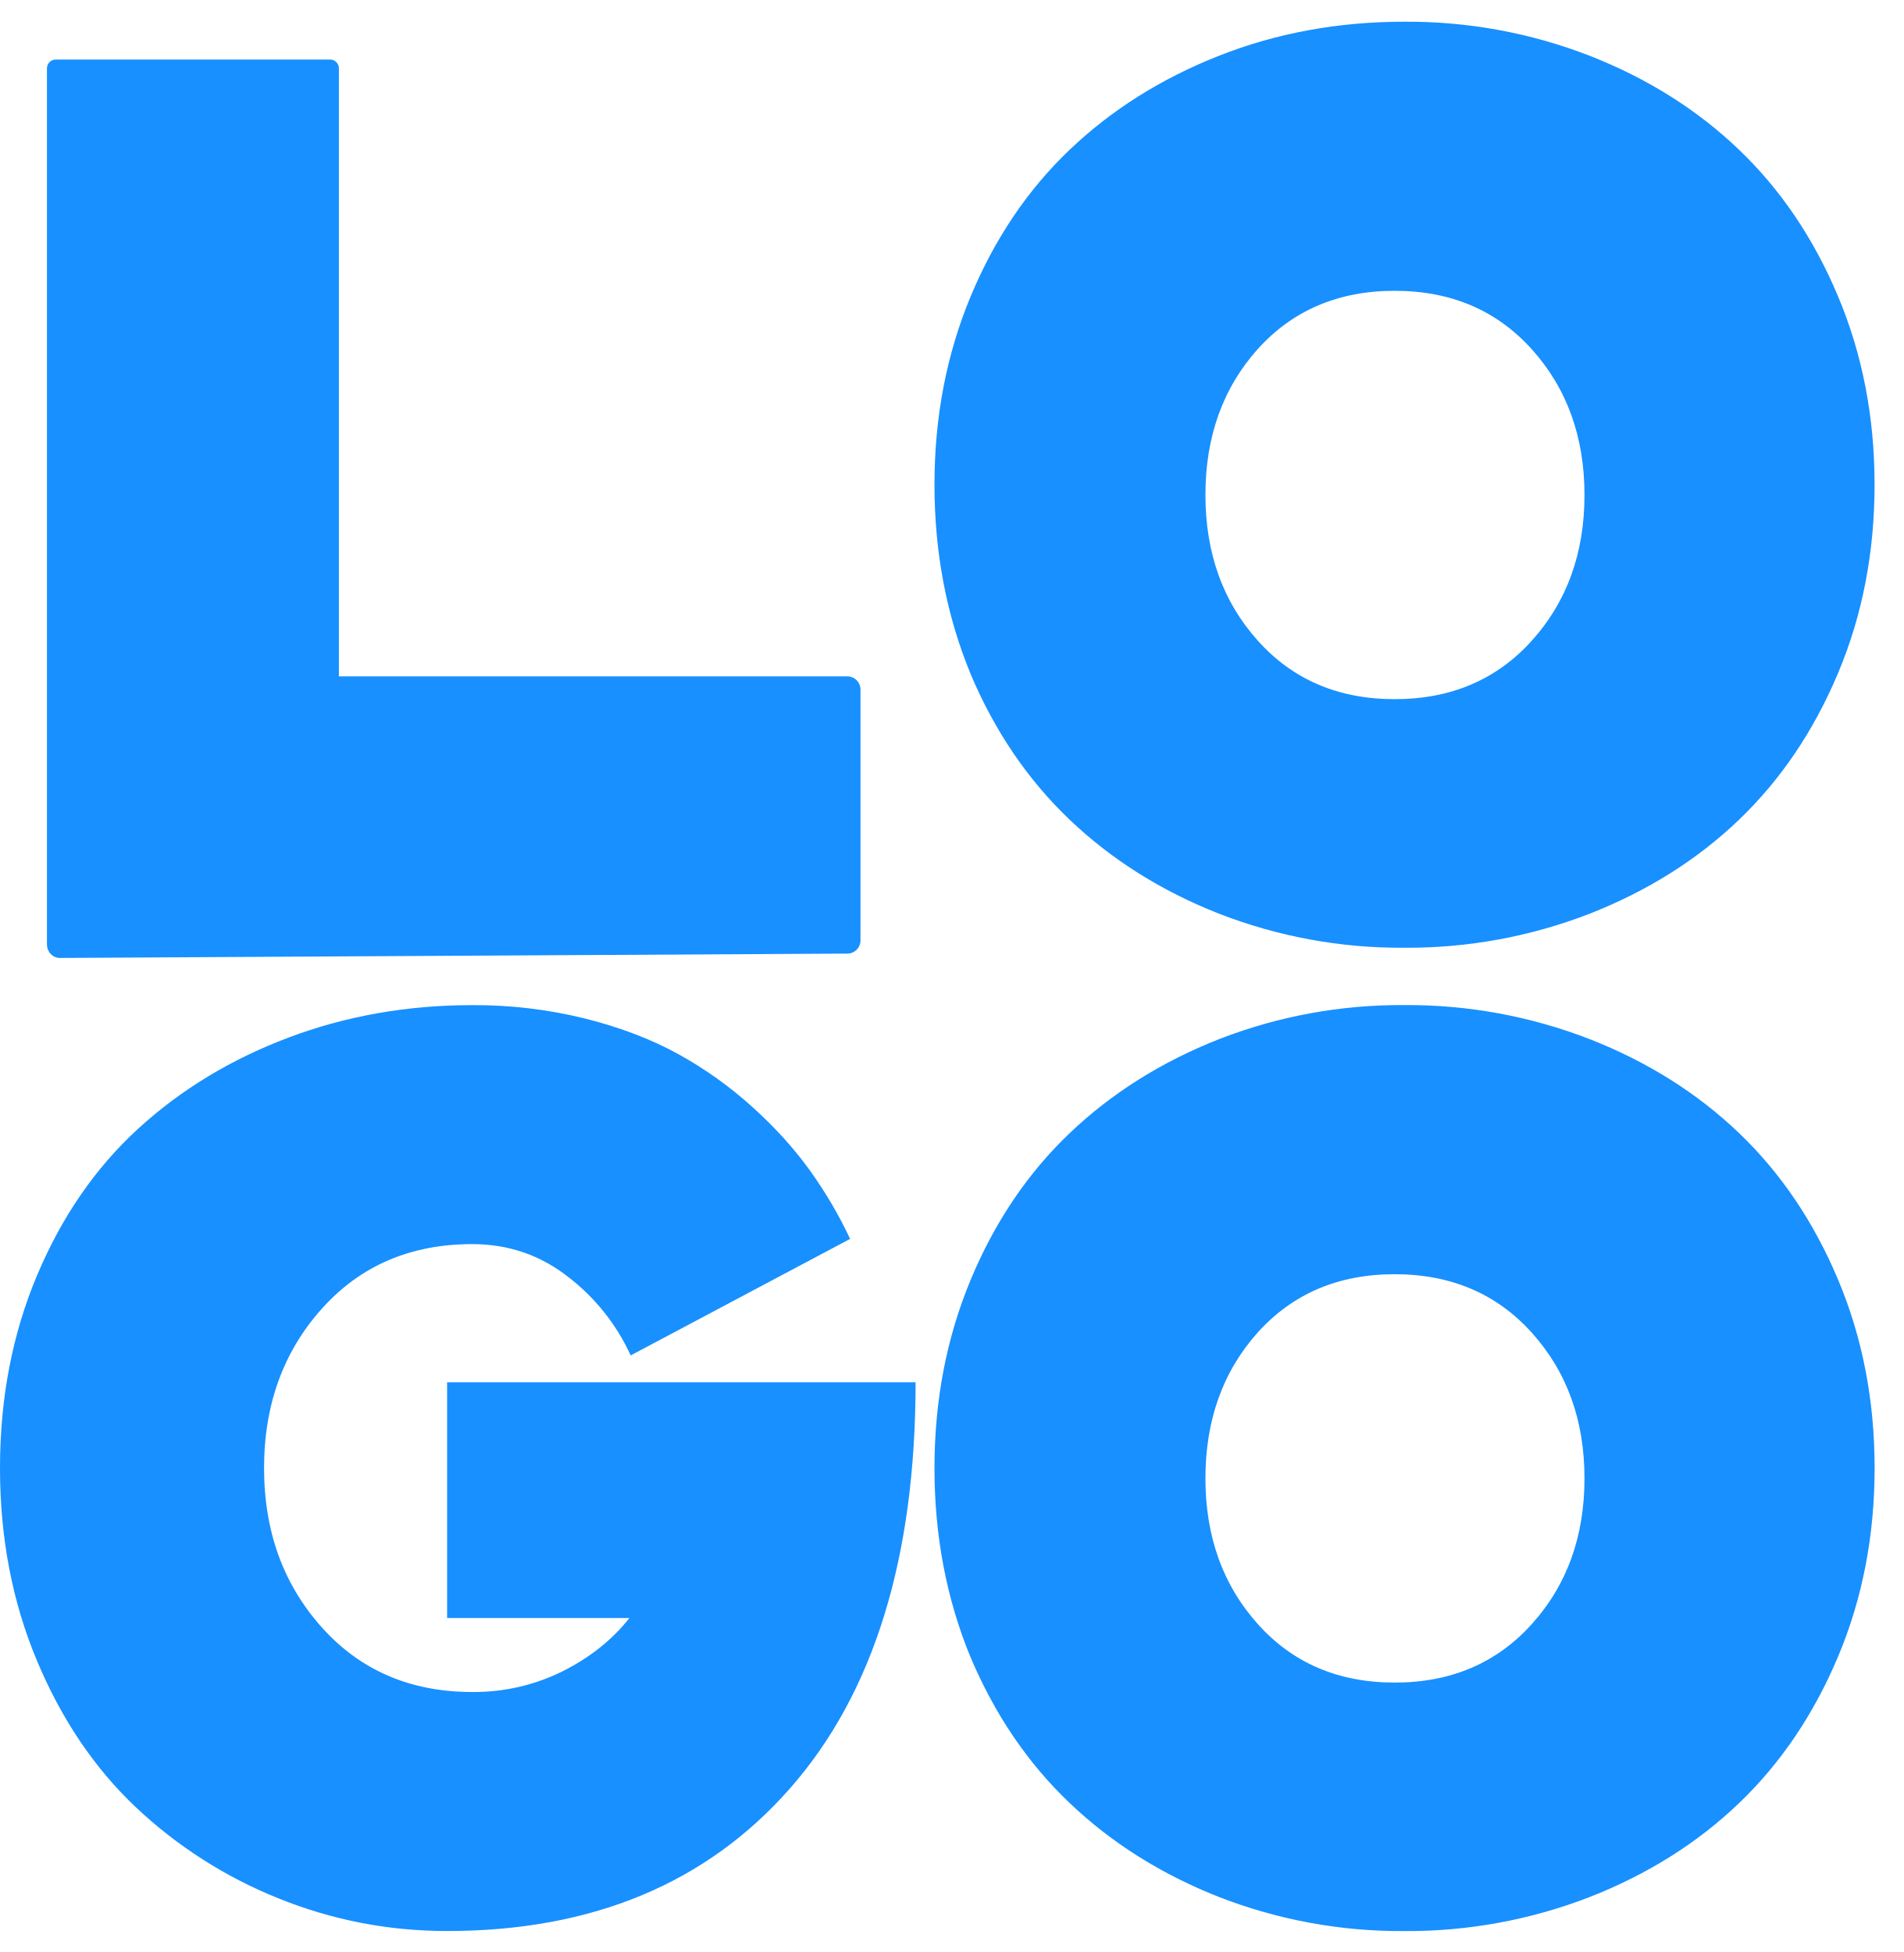
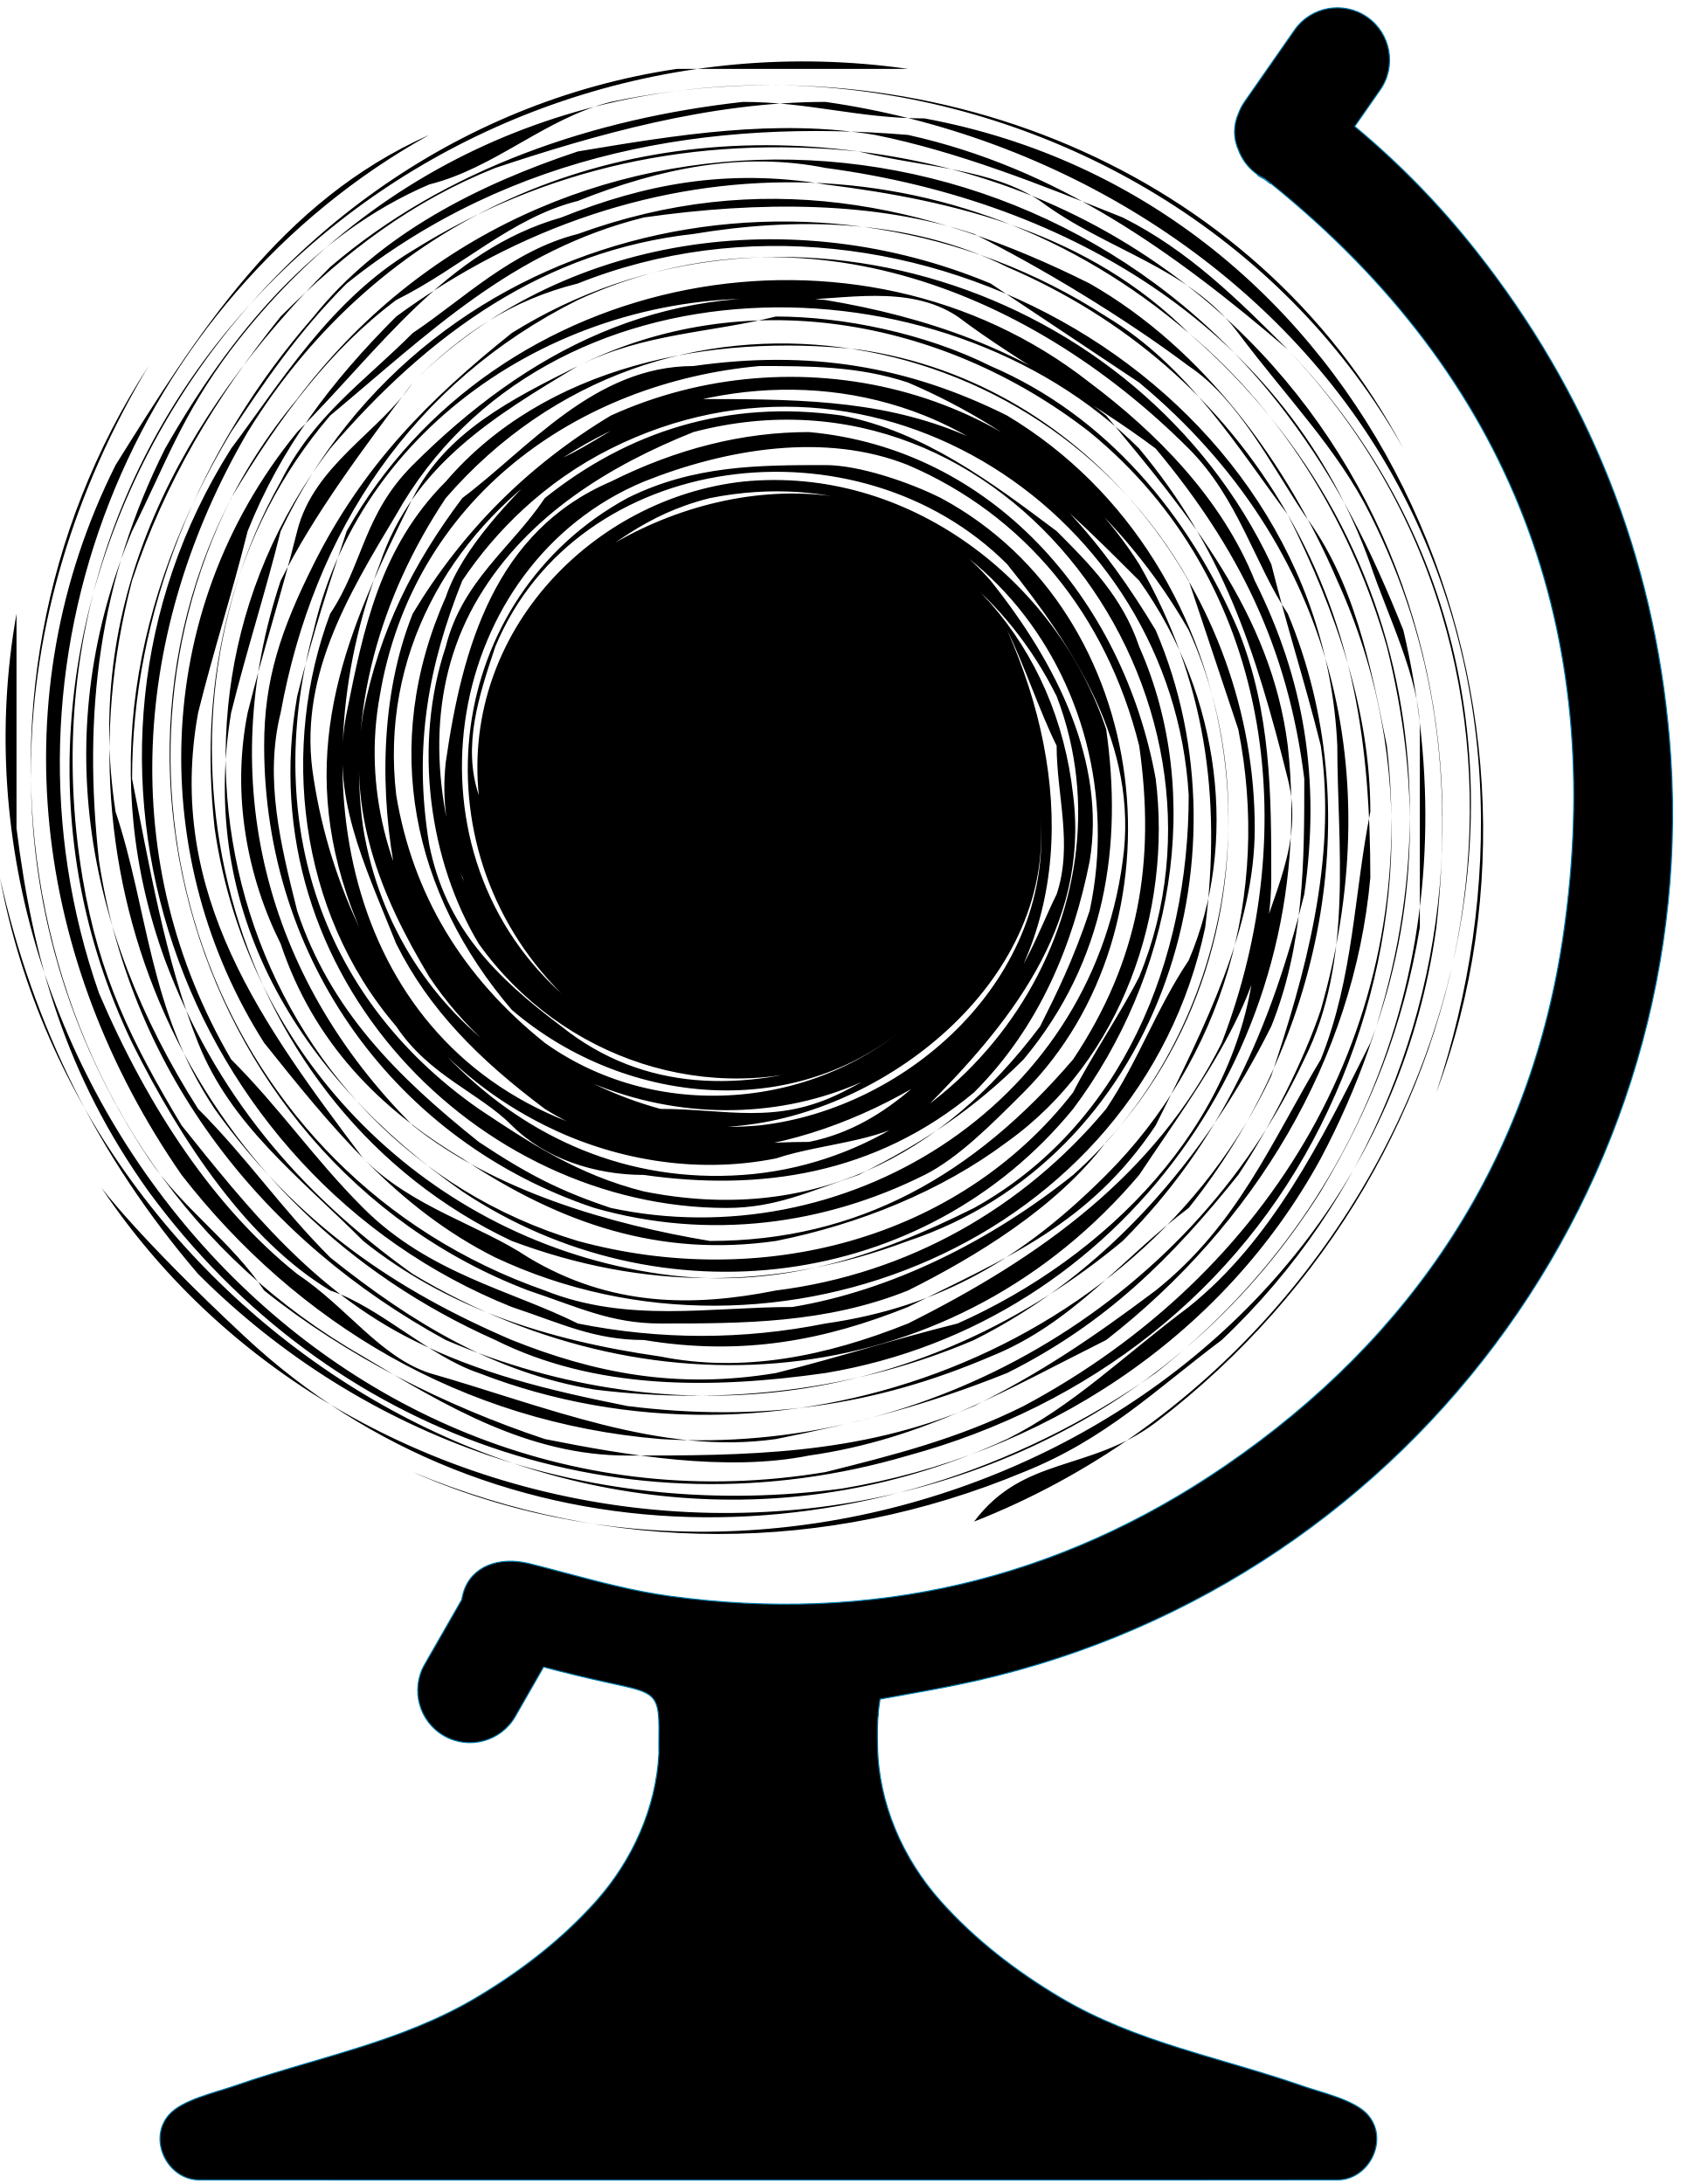
- <svg xmlns="http://www.w3.org/2000/svg" width="39" height="40" fill="none">
-   <path d="M19.879 13.796c-.489-1.19-.734-2.478-.734-3.864s.247-2.672.741-3.858 1.17-2.187 2.029-3.006 1.879-1.46 3.06-1.926S27.42.445 28.768.445a10.31 10.31 0 0 1 3.801.698c1.185.465 2.205 1.107 3.06 1.926s1.531 1.82 2.029 3.006.747 2.471.747 3.858-.249 2.673-.747 3.858-1.175 2.187-2.029 3.006-1.875 1.46-3.06 1.926a10.31 10.31 0 0 1-3.801.698 10.26 10.26 0 0 1-3.794-.698c-1.181-.465-2.201-1.107-3.06-1.926s-1.538-1.818-2.035-2.999h0zM0 30.084c0-1.431.253-2.749.76-3.952s1.198-2.205 2.074-3.006 1.903-1.422 3.079-1.865 2.431-.664 3.762-.664a9.41 9.41 0 0 1 2.313.275c.726.183 1.363.427 1.913.731a8.08 8.08 0 0 1 1.52 1.087c.464.42.854.852 1.172 1.295a8.92 8.92 0 0 1 .824 1.402l-4.496 2.388a4.26 4.26 0 0 0-1.282-1.61c-.571-.447-1.226-.671-1.965-.671-1.262 0-2.289.441-3.079 1.322s-1.185 1.97-1.185 3.267.395 2.386 1.185 3.267 1.817 1.322 3.079 1.322a4.07 4.07 0 0 0 1.849-.423c.563-.282 1.02-.646 1.372-1.093H9.16v-4.831h9.598c0 3.596-.857 6.369-2.57 8.319S12.132 39.57 9.16 39.57c-1.202 0-2.355-.224-3.459-.671a9.29 9.29 0 0 1-2.925-1.872c-.846-.801-1.52-1.803-2.023-3.006S0 31.506 0 30.084h0zm19.879 3.864c-.489-1.19-.734-2.478-.734-3.864s.247-2.672.741-3.858 1.17-2.187 2.029-3.006 1.879-1.46 3.06-1.926a10.26 10.26 0 0 1 3.794-.698 10.31 10.31 0 0 1 3.801.698c1.185.465 2.205 1.107 3.06 1.926s1.531 1.82 2.029 3.006.747 2.471.747 3.858-.249 2.672-.747 3.858-1.175 2.187-2.029 3.006-1.875 1.46-3.06 1.925a10.31 10.31 0 0 1-3.801.698 10.26 10.26 0 0 1-3.794-.698c-1.181-.465-2.201-1.107-3.06-1.925s-1.538-1.818-2.035-2.999h0zm5.884-26.79c-.712.799-1.067 1.794-1.067 2.985s.358 2.186 1.073 2.985 1.65 1.199 2.804 1.199 2.091-.4 2.81-1.199 1.079-1.794 1.079-2.985-.36-2.186-1.079-2.985-1.656-1.199-2.81-1.199-2.091.4-2.81 1.199zm0 20.152c-.712.799-1.067 1.794-1.067 2.985s.358 2.186 1.073 2.985 1.65 1.199 2.804 1.199 2.091-.4 2.81-1.199 1.079-1.794 1.079-2.985-.36-2.186-1.079-2.985-1.656-1.199-2.81-1.199-2.091.399-2.81 1.199zm-18.82-13.45h10.422a.27.27 0 0 1 .264.275v5.131a.27.27 0 0 1-.262.275l-16.139.089c-.035 0-.069-.007-.101-.02s-.061-.034-.086-.059-.044-.056-.058-.089-.02-.069-.021-.105V1.403a.18.18 0 0 1 .176-.183h5.629a.18.18 0 0 1 .176.183v12.458h0z" fill="#1890ff" />
+ <svg xmlns="http://www.w3.org/2000/svg" width="217" height="282" viewBox="0 0 217 282" fill="none">
+   <path d="M163.23 23.126C162.918 22.97 162.606 22.8 162.313 22.593L163.23 23.126ZM163.23 23.126C163.294 23.173 163.355 23.22 163.417 23.266L163.23 23.126ZM163.417 23.266C163.635 23.429 163.851 23.591 164.062 23.759L163.417 23.266ZM174.94 16.271L174.904 16.322L174.952 16.362C180.671 21.118 185.854 26.444 190.493 32.306C205.121 50.811 213.511 71.775 215.53 95.335C220.46 152.802 181.231 205.812 123.478 217.564C121.11 218.048 118.736 218.474 116.412 218.891C115.489 219.057 114.574 219.221 113.671 219.386L113.624 219.395L113.617 219.443C113.529 220.016 113.451 220.583 113.387 221.148L113.378 221.223H113.42C113.263 222.202 113.273 223.547 113.304 225.462C113.41 232.833 116.566 239.999 121.422 245.453C125.852 250.43 131.177 254.524 136.887 257.919C141.78 260.832 146.964 262.768 152.245 264.436C154.28 265.079 156.331 265.682 158.385 266.286C161.656 267.249 164.937 268.214 168.184 269.348C168.698 269.529 169.299 269.713 169.941 269.911C170.054 269.945 170.168 269.98 170.283 270.016C171.055 270.254 171.873 270.511 172.67 270.803C174.267 271.39 175.759 272.108 176.596 273.069L176.648 273.026L176.596 273.07C177.992 274.668 178.032 276.766 177.214 278.469C176.397 280.173 174.725 281.47 172.709 281.473C166.834 281.482 160.949 281.486 155.065 281.486H99.354H99.051H43.344C39.413 281.486 35.483 281.482 31.556 281.478C29.603 281.477 27.651 281.474 25.7 281.473C23.684 281.47 22.012 280.173 21.194 278.469C20.377 276.766 20.418 274.668 21.813 273.07V273.069C22.649 272.108 24.142 271.388 25.739 270.802C26.535 270.51 27.354 270.251 28.126 270.013C28.25 269.975 28.373 269.938 28.494 269.9C29.127 269.706 29.718 269.525 30.225 269.348C33.472 268.214 36.752 267.249 40.025 266.286C42.078 265.682 44.128 265.079 46.165 264.436C51.445 262.768 56.629 260.832 61.522 257.919C67.227 254.524 72.552 250.43 76.987 245.453C81.627 240.238 84.71 233.459 85.064 226.438L85.064 226.435V226.434C85.059 225.992 85.055 225.552 85.059 225.108C85.082 223.466 85.091 222.246 84.995 221.313L84.994 221.312L84.994 221.309C84.99 221.284 84.987 221.257 84.983 221.229C84.983 221.226 84.982 221.223 84.982 221.223H84.986L84.976 221.147C84.894 220.502 84.751 219.997 84.506 219.59C84.26 219.182 83.915 218.875 83.437 218.619C82.96 218.367 82.351 218.163 81.575 217.961C80.87 217.778 80.023 217.594 79.01 217.375L78.7 217.307C75.86 216.693 73.038 216 70.23 215.261L70.18 215.249L70.154 215.293L66.528 221.627C64.674 224.858 60.552 225.976 57.321 224.126C54.09 222.273 52.972 218.15 54.821 214.919L59.604 206.575L59.61 206.564L59.612 206.553C59.667 206.234 59.74 205.911 59.84 205.579C60.844 202.302 64.346 200.879 68.443 201.916C69.924 202.289 71.405 202.682 72.887 203.076C77.37 204.268 81.867 205.465 86.438 206.089C112.446 209.663 136.546 204.091 158.179 189.279C182.446 172.668 197.673 149.62 201.866 120.532C207.487 81.5 195.169 48.778 164.104 23.707C163.892 23.538 163.674 23.375 163.458 23.212C163.396 23.166 163.334 23.119 163.271 23.072L163.267 23.069L163.261 23.066C162.95 22.91 162.641 22.742 162.352 22.538C161.178 21.72 160.352 20.602 159.888 19.357V19.355L159.886 19.353C159.215 17.838 159.211 16.205 159.9 14.634L159.901 14.633V14.631C160.098 14.117 160.348 13.617 160.675 13.149L167.127 3.887C169.255 0.833 173.462 0.083 176.517 2.21C179.57 4.337 180.325 8.545 178.194 11.599L174.94 16.271Z" fill="black" />
+   <path d="M163.23 23.126C162.918 22.97 162.606 22.8 162.313 22.593L163.23 23.126ZM163.23 23.126C163.294 23.173 163.355 23.22 163.417 23.266M163.23 23.126L163.417 23.266M163.417 23.266C163.635 23.429 163.851 23.591 164.062 23.759L163.417 23.266ZM123.478 217.564C181.231 205.812 220.46 152.802 215.53 95.335C213.511 71.775 205.121 50.811 190.493 32.306C185.854 26.444 180.671 21.118 174.952 16.362L174.904 16.322L174.94 16.271L178.194 11.599M123.478 217.564L123.492 217.63M123.478 217.564C121.11 218.048 118.736 218.474 116.412 218.891C115.489 219.057 114.574 219.221 113.671 219.386L113.624 219.395L113.617 219.443C113.529 220.016 113.451 220.583 113.387 221.148L113.378 221.223H113.42C113.263 222.202 113.273 223.547 113.304 225.462C113.41 232.833 116.566 239.999 121.422 245.453C125.852 250.43 131.177 254.524 136.887 257.919C141.78 260.832 146.964 262.768 152.245 264.436C154.28 265.079 156.331 265.682 158.385 266.286C161.656 267.249 164.937 268.214 168.184 269.348C168.698 269.529 169.299 269.713 169.941 269.911C170.054 269.945 170.168 269.98 170.283 270.016C171.055 270.254 171.873 270.511 172.67 270.803C174.267 271.39 175.759 272.108 176.596 273.069L176.648 273.026L176.596 273.07C177.992 274.668 178.032 276.766 177.214 278.469C176.397 280.173 174.725 281.47 172.709 281.473C166.834 281.482 160.949 281.486 155.065 281.486H99.354H99.051H43.344C39.413 281.486 35.483 281.482 31.556 281.478C29.603 281.477 27.651 281.474 25.7 281.473C23.684 281.47 22.012 280.173 21.194 278.469C20.377 276.766 20.418 274.668 21.813 273.07V273.069C22.649 272.108 24.142 271.388 25.739 270.802C26.535 270.51 27.354 270.251 28.126 270.013C28.25 269.975 28.373 269.938 28.494 269.9C29.127 269.706 29.718 269.525 30.225 269.348M30.225 269.348L30.203 269.285M30.225 269.348C33.472 268.214 36.752 267.249 40.025 266.286C42.078 265.682 44.128 265.079 46.165 264.436C51.445 262.768 56.629 260.832 61.522 257.919C67.227 254.524 72.552 250.43 76.987 245.453M76.987 245.453L76.937 245.408M76.987 245.453C81.627 240.238 84.71 233.459 85.064 226.438L85.064 226.435V226.434C85.059 225.992 85.055 225.552 85.059 225.108C85.082 223.466 85.091 222.246 84.995 221.313L84.994 221.312L84.994 221.309C84.99 221.284 84.987 221.257 84.983 221.229C84.983 221.226 84.982 221.223 84.982 221.223H84.986L84.976 221.147C84.894 220.502 84.751 219.997 84.506 219.59C84.26 219.182 83.915 218.875 83.437 218.619C82.96 218.367 82.351 218.163 81.575 217.961C80.87 217.778 80.023 217.594 79.01 217.375L78.7 217.307C75.86 216.693 73.038 216 70.23 215.261L70.18 215.249L70.154 215.293L66.528 221.627C64.674 224.858 60.552 225.976 57.321 224.126C54.09 222.273 52.972 218.15 54.821 214.919L59.604 206.575L59.61 206.564L59.612 206.553C59.667 206.234 59.74 205.911 59.84 205.579C60.844 202.302 64.346 200.879 68.443 201.916C69.924 202.289 71.405 202.682 72.887 203.076C77.37 204.268 81.867 205.465 86.438 206.089C112.446 209.663 136.546 204.091 158.179 189.279C182.446 172.668 197.673 149.62 201.866 120.532C207.487 81.5 195.169 48.778 164.104 23.707C163.892 23.538 163.674 23.375 163.458 23.212C163.396 23.166 163.334 23.119 163.271 23.072L163.267 23.069L163.261 23.066C162.95 22.91 162.641 22.742 162.352 22.538C161.178 21.72 160.352 20.602 159.888 19.357V19.355L159.886 19.353C159.215 17.838 159.211 16.205 159.9 14.634L159.901 14.633V14.631C160.098 14.117 160.348 13.617 160.675 13.149M160.675 13.149L160.62 13.111M160.675 13.149L167.127 3.887C169.255 0.833 173.462 0.083 176.517 2.21C179.57 4.337 180.325 8.545 178.194 11.599M178.194 11.599L178.249 11.637" stroke="#007DAE" stroke-width="0.135" />
+   <path d="M13.066 153.322C49.025 207.127 134.286 211.39 170.522 153.839C176.917 143.182 181.18 132.524 183.311 119.734C183.311 111.208 183.311 102.682 183.311 94.156C183.311 87.761 179.048 79.236 176.917 72.841C166.259 42.999 138.549 25.947 106.576 21.684C95.919 19.553 85.261 21.684 74.603 25.947C66.077 28.079 59.683 34.474 51.157 38.736C42.63 45.131 36.236 53.657 29.841 64.315C10.658 102.682 27.71 151.708 70.34 166.628C80.998 170.891 91.656 168.759 102.313 168.759C115.102 166.628 127.891 160.234 138.549 151.708C157.732 134.655 164.128 104.814 153.469 81.367C144.943 66.446 132.154 55.789 117.234 49.394C110.839 47.263 104.445 47.263 98.05 47.263C74.603 49.394 53.288 64.315 49.025 89.893C44.762 113.34 61.814 136.786 85.261 143.182C93.787 143.182 100.182 145.313 108.708 141.05C117.234 136.786 125.76 130.392 130.023 121.866C119.365 143.182 91.656 149.576 70.34 136.786C61.814 130.392 55.42 123.997 51.157 113.34C49.025 102.682 49.025 89.893 53.288 79.236C59.683 68.578 68.209 60.052 78.866 53.657C102.313 42.999 132.154 49.394 147.075 72.841C155.601 87.761 157.732 102.682 155.601 119.734C147.075 160.234 100.182 179.417 63.946 162.365C51.157 155.971 42.63 145.313 34.104 134.655C19.184 111.208 19.184 79.236 38.367 55.789C49.025 45.131 57.551 32.342 72.472 28.079C83.129 23.816 93.787 21.684 106.576 23.816C123.628 25.947 140.68 30.21 153.469 42.999C185.443 70.709 189.706 113.34 170.522 149.576C157.732 173.022 134.286 187.943 108.708 192.206C76.735 196.469 46.894 185.811 25.578 164.497C12.789 149.576 4.263 132.524 0 113.34C10.658 170.891 74.603 211.39 130.023 185.811C138.549 181.548 144.943 175.154 153.469 168.759C164.128 160.234 170.522 147.445 176.917 134.655C183.311 117.603 183.311 100.551 179.048 83.498C174.785 68.578 166.259 53.657 153.469 42.999C123.628 17.421 83.129 17.421 51.157 40.868C42.63 49.394 36.236 57.92 31.973 68.578C29.841 77.104 27.71 83.498 25.578 92.025C21.315 115.471 34.104 132.524 46.894 149.576C53.288 155.971 61.814 158.102 68.209 162.365C78.866 168.759 89.524 168.759 100.182 166.628C117.234 164.497 132.154 155.971 142.812 143.182C147.075 136.786 149.206 130.392 153.469 123.997C159.865 109.077 157.732 89.893 147.075 74.972C138.549 66.446 130.023 57.92 119.365 53.657C87.392 40.868 46.894 66.446 51.157 102.682C53.288 115.471 59.683 126.129 70.34 134.655C85.261 145.313 106.576 143.182 119.365 130.392C104.445 145.313 80.998 143.182 66.077 130.392C53.288 115.471 49.025 96.288 57.551 77.104C59.683 70.709 66.077 64.315 70.34 60.052C76.735 57.92 83.129 51.526 89.524 51.526C102.313 51.526 112.971 51.526 123.628 55.789C134.286 60.052 142.812 70.709 149.206 81.367C161.996 111.208 149.206 149.576 117.234 160.234C100.182 166.628 83.129 166.628 66.077 160.234C29.841 143.182 17.052 96.288 36.236 62.183C40.499 53.657 46.894 49.394 53.288 42.999C59.683 38.736 66.077 32.342 74.603 30.21C98.05 21.684 119.365 25.947 140.68 36.605C155.601 45.131 166.259 60.052 172.654 74.972C183.311 98.419 181.18 123.997 170.522 145.313C159.865 166.628 140.68 181.548 117.234 187.943C80.998 198.6 42.63 185.811 19.184 153.839C8.526 138.917 4.263 123.997 2.132 106.945C2.132 98.419 2.132 87.761 2.132 79.236C-8.526 138.917 42.63 200.732 106.576 190.074C115.102 187.943 123.628 185.811 132.154 181.548C164.128 164.497 183.311 132.524 179.048 96.288C176.917 85.63 174.785 74.972 168.391 66.446C164.128 60.052 159.865 51.526 153.469 47.263C144.943 40.868 134.286 34.474 125.76 30.21C112.971 25.947 98.05 25.947 83.129 28.079C66.077 32.342 55.42 42.999 42.63 53.657C29.841 68.578 25.578 87.761 27.71 106.945C31.973 136.786 55.42 160.234 85.261 164.497C100.182 166.628 112.971 162.365 125.76 155.971C144.943 145.313 153.469 123.997 153.469 102.682C151.338 66.446 112.971 40.868 78.866 57.92C70.34 62.183 63.946 68.578 59.683 74.972C55.42 85.63 53.288 96.288 55.42 109.077C57.551 119.734 63.946 126.129 72.472 132.524C83.129 141.05 95.919 141.05 108.708 136.786C91.656 143.182 72.472 136.786 61.814 121.866C55.42 111.208 53.288 96.288 57.551 83.498C59.683 74.972 66.077 70.709 70.34 64.315C80.998 55.789 93.787 51.526 108.708 53.657C119.365 55.789 127.891 62.183 136.417 68.578C140.68 72.841 144.943 77.104 147.075 83.498C155.601 102.682 151.338 126.129 138.549 143.182C119.365 166.628 85.261 170.891 59.683 153.839C38.367 138.917 25.578 117.603 29.841 92.025C31.973 83.498 34.104 77.104 36.236 68.578C55.42 28.079 106.576 17.421 142.812 40.868C153.469 47.263 159.865 57.92 166.259 66.446C174.785 81.367 176.917 96.288 176.917 113.34C174.785 136.786 161.996 158.102 142.812 173.022C130.023 179.417 119.365 185.811 104.445 187.943C93.787 190.074 80.998 187.943 70.34 185.811C57.551 181.548 44.762 175.154 34.104 166.628C29.841 160.234 23.447 155.971 19.184 149.576C-2.132 117.603 0 79.236 19.184 47.263C-8.526 89.893 2.132 149.576 46.894 175.154C57.551 181.548 68.209 187.943 80.998 187.943C95.919 187.943 110.839 187.943 125.76 181.548C134.286 177.285 140.68 173.022 149.206 166.628C159.865 158.102 164.128 147.445 170.522 136.786C174.785 126.129 174.785 115.471 176.917 104.814C176.917 92.025 172.654 79.236 166.259 66.446C157.732 51.526 144.943 40.868 130.023 34.474C117.234 28.079 102.313 28.079 89.524 30.21C70.34 32.342 55.42 42.999 42.63 57.92C14.921 94.156 31.973 147.445 74.603 160.234C98.05 166.628 123.628 160.234 138.549 141.05C140.68 136.786 144.943 130.392 147.075 126.129C161.996 89.893 130.023 45.131 89.524 55.789C78.866 60.052 68.209 66.446 61.814 77.104C55.42 87.761 55.42 100.551 59.683 113.34C66.077 126.129 76.735 134.655 91.656 136.786C72.472 134.655 55.42 117.603 57.551 98.419C59.683 83.498 63.946 68.578 78.866 62.183C87.392 57.92 95.919 55.789 104.445 55.789C127.891 57.92 144.943 77.104 149.206 100.551C151.338 117.603 144.943 136.786 130.023 147.445C121.497 153.839 110.839 158.102 100.182 160.234C85.261 162.365 72.472 158.102 59.683 149.576C49.025 143.182 40.499 134.655 36.236 121.866C31.973 113.34 29.841 102.682 31.973 92.025C34.104 83.498 36.236 77.104 38.367 68.578C40.499 60.052 49.025 55.789 53.288 49.394C59.683 42.999 66.077 38.736 74.603 36.605C117.234 19.553 170.522 49.394 172.654 96.288C172.654 109.077 174.785 123.997 168.391 136.786C153.469 168.759 119.365 187.943 85.261 185.811C59.683 183.68 38.367 170.891 23.447 151.708C4.263 123.997 0 89.893 14.921 60.052C25.578 42.999 36.236 25.947 55.42 17.421C17.052 38.736 -2.132 85.63 12.789 128.26C19.184 143.182 27.71 155.971 38.367 164.497C44.762 168.759 49.025 175.154 55.42 177.285C70.34 181.548 85.261 187.943 100.182 185.811C110.839 183.68 119.365 181.548 130.023 177.285C142.812 170.891 151.338 162.365 159.865 151.708C164.128 145.313 168.391 136.786 170.522 130.392C179.048 100.551 172.654 70.709 147.075 49.394C140.68 45.131 134.286 40.868 127.891 36.605C102.313 25.947 72.472 30.21 53.288 49.394C46.894 57.92 40.499 66.446 36.236 74.972C27.71 100.551 34.104 126.129 53.288 145.313C63.946 153.839 78.866 158.102 91.656 160.234C110.839 160.234 125.76 151.708 138.549 136.786C147.075 123.997 149.206 111.208 147.075 96.288C142.812 79.236 132.154 66.446 117.234 60.052C106.576 55.789 93.787 57.92 83.129 62.183C57.551 72.841 51.157 109.077 72.472 128.26C53.288 109.077 57.551 77.104 80.998 64.315C89.524 60.052 98.05 60.052 106.576 60.052C110.839 60.052 117.234 62.183 121.497 64.315C149.206 79.236 153.469 119.734 132.154 141.05C127.891 145.313 123.628 149.576 119.365 151.708C106.576 158.102 91.656 160.234 76.735 155.971C51.157 147.445 34.104 123.997 34.104 96.288C34.104 87.761 36.236 81.367 40.499 72.841C46.894 60.052 55.42 51.526 66.077 42.999C100.182 21.684 147.075 36.605 164.128 72.841C166.259 81.367 168.391 87.761 170.522 96.288C172.654 111.208 168.391 126.129 164.128 138.917C147.075 175.154 100.182 192.206 61.814 177.285C55.42 175.154 49.025 168.759 42.63 166.628C31.973 160.234 23.447 147.445 17.052 134.655C-8.526 81.367 29.841 17.421 87.392 8.895C98.05 8.895 106.576 8.895 117.234 8.895C57.551 0.369 0 49.394 10.658 113.34C12.789 126.129 17.052 134.655 23.447 145.313C31.973 155.971 40.499 166.628 53.288 173.022C61.814 177.285 70.34 179.417 80.998 181.548C98.05 183.68 112.971 181.548 127.891 175.154C138.549 170.891 144.943 162.365 153.469 155.971C170.522 134.655 176.917 104.814 166.259 79.236C161.996 72.841 159.865 64.315 153.469 57.92C132.154 36.605 102.313 25.947 74.603 38.736C53.288 49.394 40.499 68.578 36.236 92.025C34.104 100.551 36.236 109.077 38.367 117.603C42.63 130.392 51.157 138.917 61.814 147.445C68.209 151.708 72.472 153.839 78.866 155.971C108.708 162.365 140.68 143.182 144.943 111.208C147.075 96.288 138.549 83.498 130.023 72.841C110.839 53.657 74.603 57.92 63.946 83.498C61.814 89.893 59.683 96.288 61.814 102.682C59.683 81.367 76.735 64.315 95.919 62.183C117.234 60.052 136.417 74.972 142.812 94.156C144.943 109.077 142.812 123.997 132.154 136.786C125.76 143.182 119.365 147.445 110.839 151.708C104.445 153.839 100.182 155.971 93.787 155.971C61.814 155.971 31.973 126.129 38.367 89.893C40.499 81.367 42.63 74.972 44.762 68.578C63.946 34.474 110.839 25.947 140.68 49.394C149.206 55.789 157.732 64.315 161.996 74.972C168.391 87.761 170.522 100.551 168.391 115.471C164.128 132.524 157.732 147.445 144.943 160.234C119.365 181.548 87.392 185.811 57.551 173.022C34.104 160.234 17.052 138.917 12.789 111.208C10.658 92.025 12.789 74.972 21.315 57.92C29.841 42.999 40.499 30.21 55.42 23.816C63.946 21.684 70.34 15.29 78.866 13.158C119.365 4.632 161.996 21.684 181.18 57.92C151.338 4.632 70.34 -8.157 29.841 45.131C23.447 53.657 21.315 60.052 17.052 68.578C6.395 94.156 10.658 119.734 25.578 143.182C31.973 149.576 36.236 155.971 42.63 162.365C53.288 170.891 63.946 177.285 76.735 179.417C93.787 181.548 110.839 179.417 125.76 173.022C142.812 164.497 155.601 149.576 164.128 132.524C168.391 121.866 168.391 111.208 168.391 100.551C166.259 83.498 159.865 70.709 149.206 57.92C140.68 51.526 132.154 47.263 123.628 40.868C117.234 36.605 108.708 38.736 102.313 38.736C74.603 36.605 46.894 53.657 40.499 81.367C34.104 104.814 40.499 128.26 61.814 143.182C68.209 147.445 74.603 151.708 83.129 153.839C104.445 158.102 121.497 149.576 134.286 132.524C136.417 128.26 138.549 123.997 140.68 117.603C147.075 87.761 123.628 57.92 91.656 64.315C83.129 66.446 78.866 70.709 72.472 74.972C87.392 62.183 112.971 57.92 127.891 74.972C136.417 85.63 142.812 98.419 140.68 111.208C138.549 121.866 134.286 132.524 125.76 141.05C112.971 151.708 98.05 153.839 83.129 151.708C76.735 151.708 70.34 149.576 66.077 145.313C61.814 141.05 55.42 138.917 51.157 132.524C38.367 117.603 36.236 96.288 42.63 79.236C46.894 72.841 46.894 66.446 53.288 60.052C68.209 45.131 85.261 36.605 106.576 38.736C119.365 40.868 132.154 45.131 142.812 53.657C153.469 66.446 164.128 79.236 166.259 96.288C170.522 134.655 144.943 170.891 106.576 177.285C91.656 179.417 76.735 179.417 63.946 173.022C25.578 155.971 6.395 115.471 17.052 74.972C21.315 62.183 27.71 51.526 36.236 40.868C44.762 32.342 53.288 25.947 63.946 21.684C76.735 17.421 91.656 13.158 106.576 13.158C136.417 17.421 164.128 34.474 179.048 60.052C193.969 85.63 193.969 115.471 185.443 141.05C204.626 89.893 176.917 25.947 119.365 15.29C110.839 15.29 104.445 13.158 95.919 13.158C76.735 15.29 57.551 21.684 42.63 34.474C23.447 53.657 10.658 77.104 14.921 104.814C19.184 117.603 19.184 130.392 27.71 143.182C38.367 158.102 51.157 166.628 66.077 173.022C76.735 177.285 87.392 179.417 100.182 177.285C108.708 175.154 115.102 173.022 123.628 170.891C142.812 162.365 159.865 145.313 161.996 123.997C164.128 115.471 168.391 109.077 166.259 100.551C161.996 83.498 157.732 70.709 147.075 57.92C121.497 32.342 70.34 32.342 51.157 66.446C44.762 77.104 38.367 87.761 40.499 100.551C44.762 128.26 66.077 153.839 95.919 151.708C125.76 149.576 147.075 117.603 136.417 89.893C130.023 77.104 119.365 68.578 104.445 64.315C123.628 68.578 136.417 83.498 138.549 102.682C140.68 119.734 130.023 132.524 119.365 143.182C115.102 147.445 106.576 147.445 100.182 149.576C89.524 151.708 78.866 149.576 70.34 145.313C57.551 138.917 49.025 128.26 44.762 115.471C38.367 96.288 44.762 81.367 53.288 64.315C57.551 55.789 66.077 51.526 74.603 47.263C83.129 42.999 91.656 42.999 100.182 40.868C108.708 40.868 119.365 42.999 127.891 47.263C142.812 53.657 153.469 66.446 159.865 81.367C164.128 92.025 164.128 102.682 164.128 113.34C164.128 128.26 155.601 138.917 147.075 151.708C123.628 179.417 85.261 183.68 53.288 164.497C38.367 153.839 27.71 141.05 21.315 123.997C12.789 100.551 17.052 77.104 29.841 55.789C34.104 49.394 38.367 42.999 44.762 36.605C66.077 19.553 91.656 15.29 117.234 17.421C136.417 21.684 151.338 32.342 166.259 45.131C204.626 85.63 193.969 149.576 149.206 183.68C140.68 190.074 132.154 187.943 125.76 196.469C185.443 173.022 213.152 94.156 166.259 45.131C159.865 38.736 153.469 32.342 144.943 28.079C134.286 23.816 123.628 19.553 112.971 17.421C100.182 15.29 87.392 17.421 74.603 19.553C61.814 23.816 49.025 30.21 40.499 40.868C25.578 57.92 17.052 79.236 17.052 100.551C19.184 111.208 21.315 123.997 25.578 134.655C29.841 145.313 38.367 151.708 46.894 160.234C57.551 168.759 70.34 173.022 85.261 175.154C95.919 177.285 106.576 175.154 117.234 170.891C134.286 162.365 149.206 151.708 157.732 134.655C168.391 106.945 164.128 74.972 140.68 55.789C121.497 40.868 95.919 36.605 74.603 47.263C63.946 53.657 53.288 60.052 49.025 72.841C38.367 100.551 44.762 134.655 74.603 145.313C85.261 149.576 93.787 147.445 104.445 147.445C115.102 145.313 121.497 136.786 127.891 130.392C132.154 126.129 134.286 119.734 136.417 115.471C138.549 109.077 136.417 102.682 136.417 96.288C134.286 92.025 132.154 85.63 130.023 81.367C138.549 100.551 138.549 121.866 123.628 136.786C108.708 147.445 87.392 153.839 70.34 143.182C61.814 136.786 55.42 130.392 51.157 121.866C46.894 111.208 42.63 102.682 44.762 92.025C46.894 81.367 49.025 70.709 57.551 62.183C70.34 47.263 91.656 42.999 110.839 45.131C140.68 49.394 161.996 77.104 161.996 106.945C161.996 119.734 155.601 132.524 149.206 145.313C140.68 158.102 130.023 162.365 117.234 168.759C106.576 173.022 95.919 175.154 83.129 173.022C76.735 173.022 72.472 170.891 66.077 168.759C23.447 151.708 4.263 98.419 29.841 57.92C36.236 49.394 42.63 38.736 53.288 32.342C70.34 21.684 89.524 17.421 110.839 19.553C127.891 21.684 142.812 28.079 155.601 38.736C196.1 72.841 196.1 136.786 157.732 173.022C149.206 179.417 142.812 185.811 132.154 190.074C106.576 200.732 78.866 200.732 53.288 190.074C106.576 213.522 176.917 181.548 185.443 119.734C187.574 100.551 185.443 83.498 176.917 66.446C172.654 57.92 166.259 51.526 159.865 42.999C153.469 34.474 142.812 32.342 134.286 25.947C127.891 21.684 119.365 21.684 110.839 19.553C78.866 15.29 49.025 28.079 31.973 55.789C17.052 81.367 14.921 111.208 29.841 136.786C36.236 143.182 40.499 149.576 46.894 155.971C55.42 164.497 66.077 166.628 74.603 170.891C85.261 173.022 95.919 173.022 106.576 170.891C121.497 168.759 132.154 162.365 142.812 151.708C157.732 136.786 164.128 115.471 159.865 94.156C157.732 87.761 155.601 81.367 153.469 74.972C134.286 40.868 85.261 32.342 57.551 64.315C49.025 77.104 44.762 92.025 46.894 106.945C51.157 132.524 74.603 147.445 98.05 145.313C117.234 143.182 136.417 126.129 134.286 104.814C136.417 126.129 115.102 143.182 95.919 145.313C78.866 147.445 63.946 138.917 55.42 126.129C49.025 115.471 44.762 104.814 46.894 92.025C49.025 81.367 53.288 72.841 59.683 64.315C68.209 57.92 76.735 47.263 89.524 47.263C104.445 45.131 117.234 47.263 130.023 53.657C161.996 72.841 168.391 119.734 142.812 147.445C136.417 155.971 125.76 162.365 117.234 166.628C106.576 170.891 95.919 170.891 85.261 170.891C78.866 170.891 74.603 168.759 68.209 166.628C23.447 149.576 6.395 89.893 38.367 51.526C70.34 8.895 134.286 11.027 166.259 53.657C172.654 62.183 176.917 70.709 181.18 81.367C189.706 117.603 179.048 153.839 149.206 177.285C112.971 202.863 63.946 202.863 31.555 172.549C17.726 159.647 13.066 153.322 13.066 153.322Z" fill="black" />
</svg>
